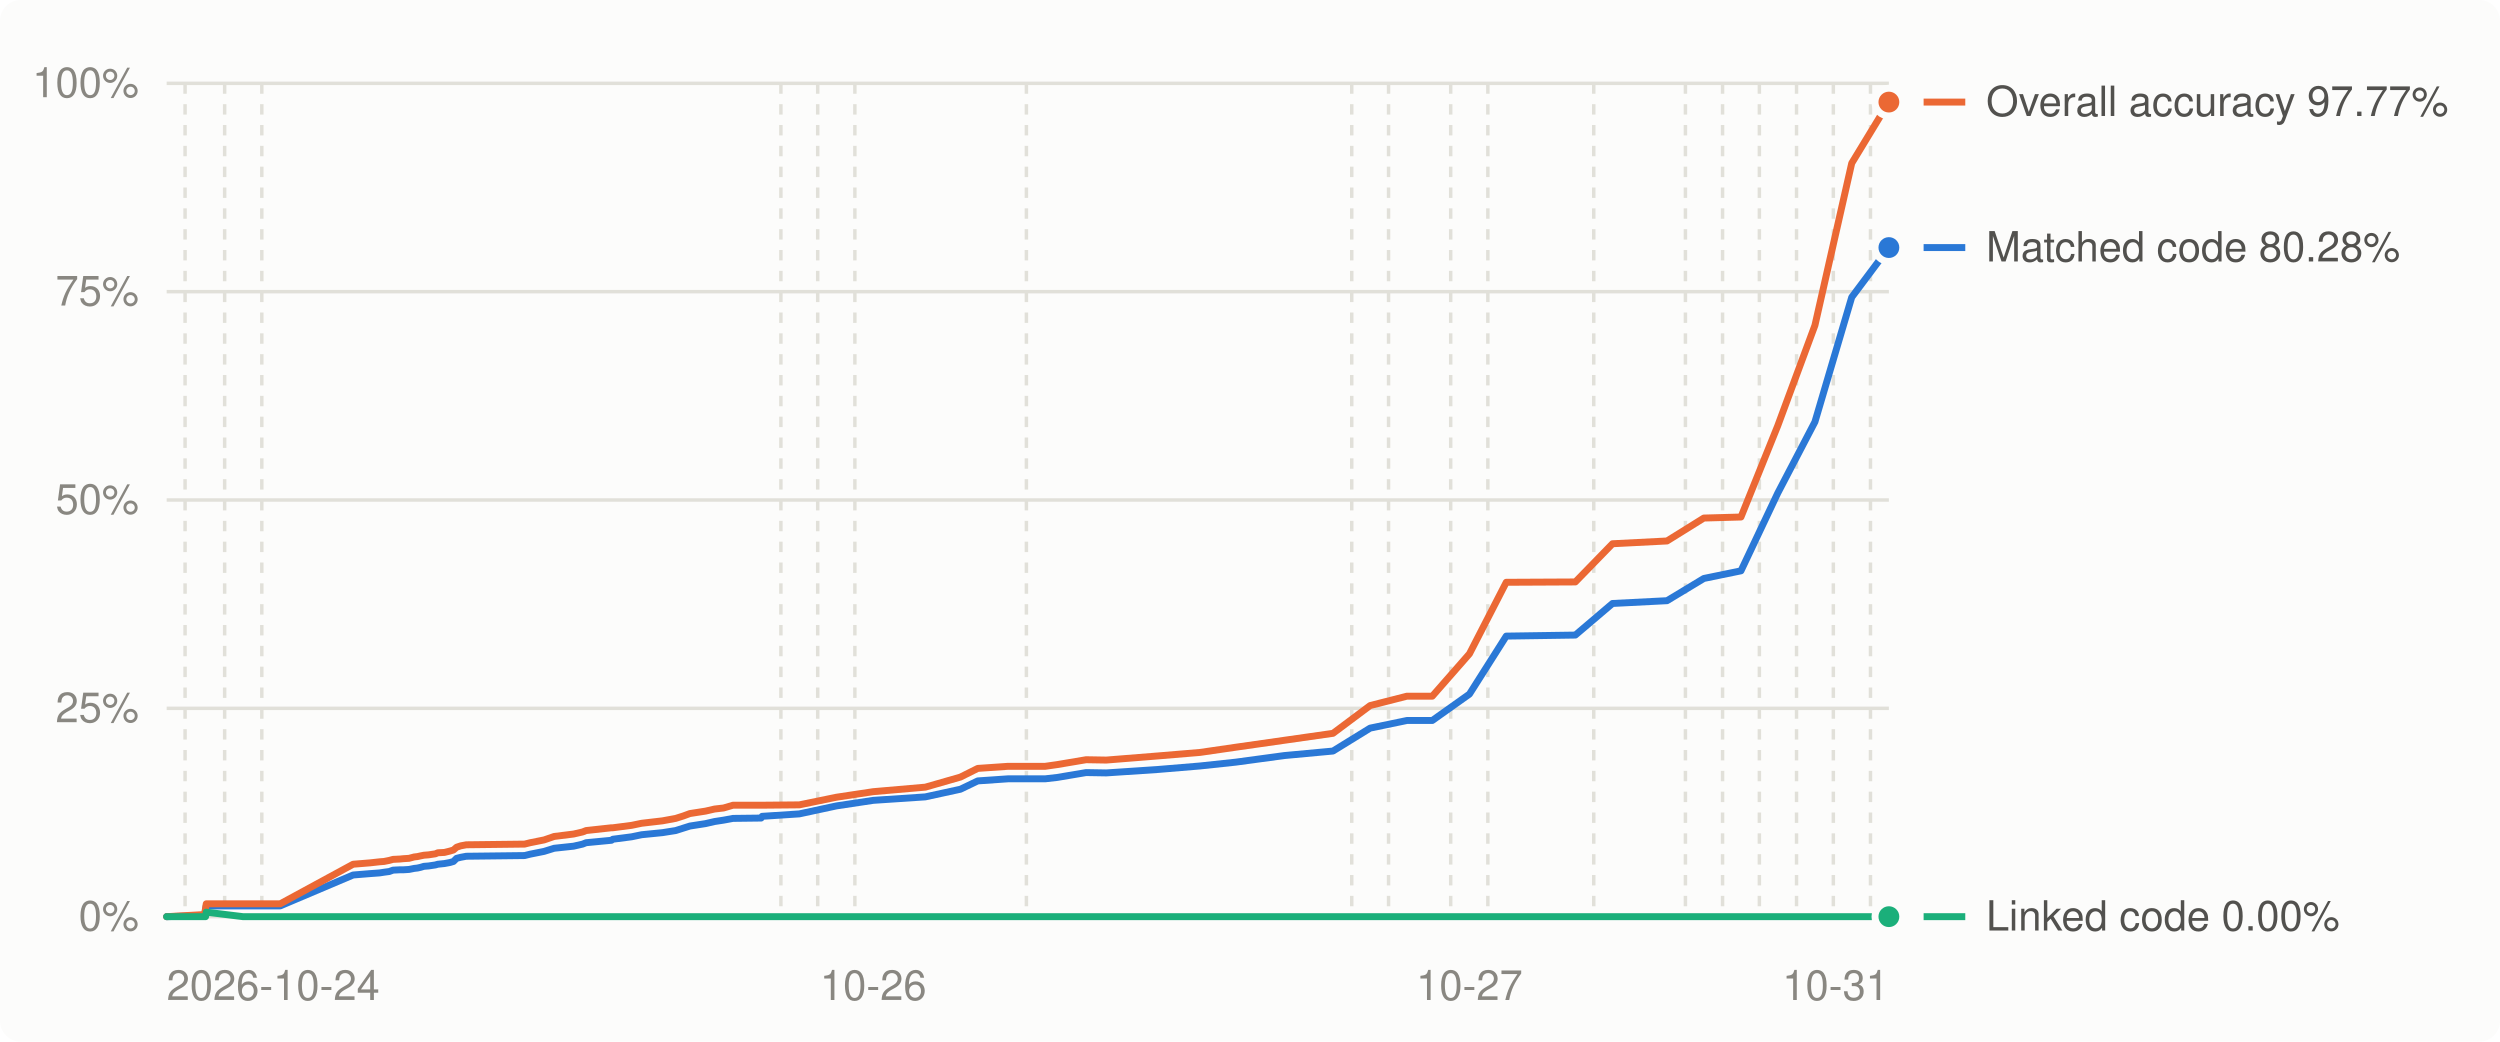
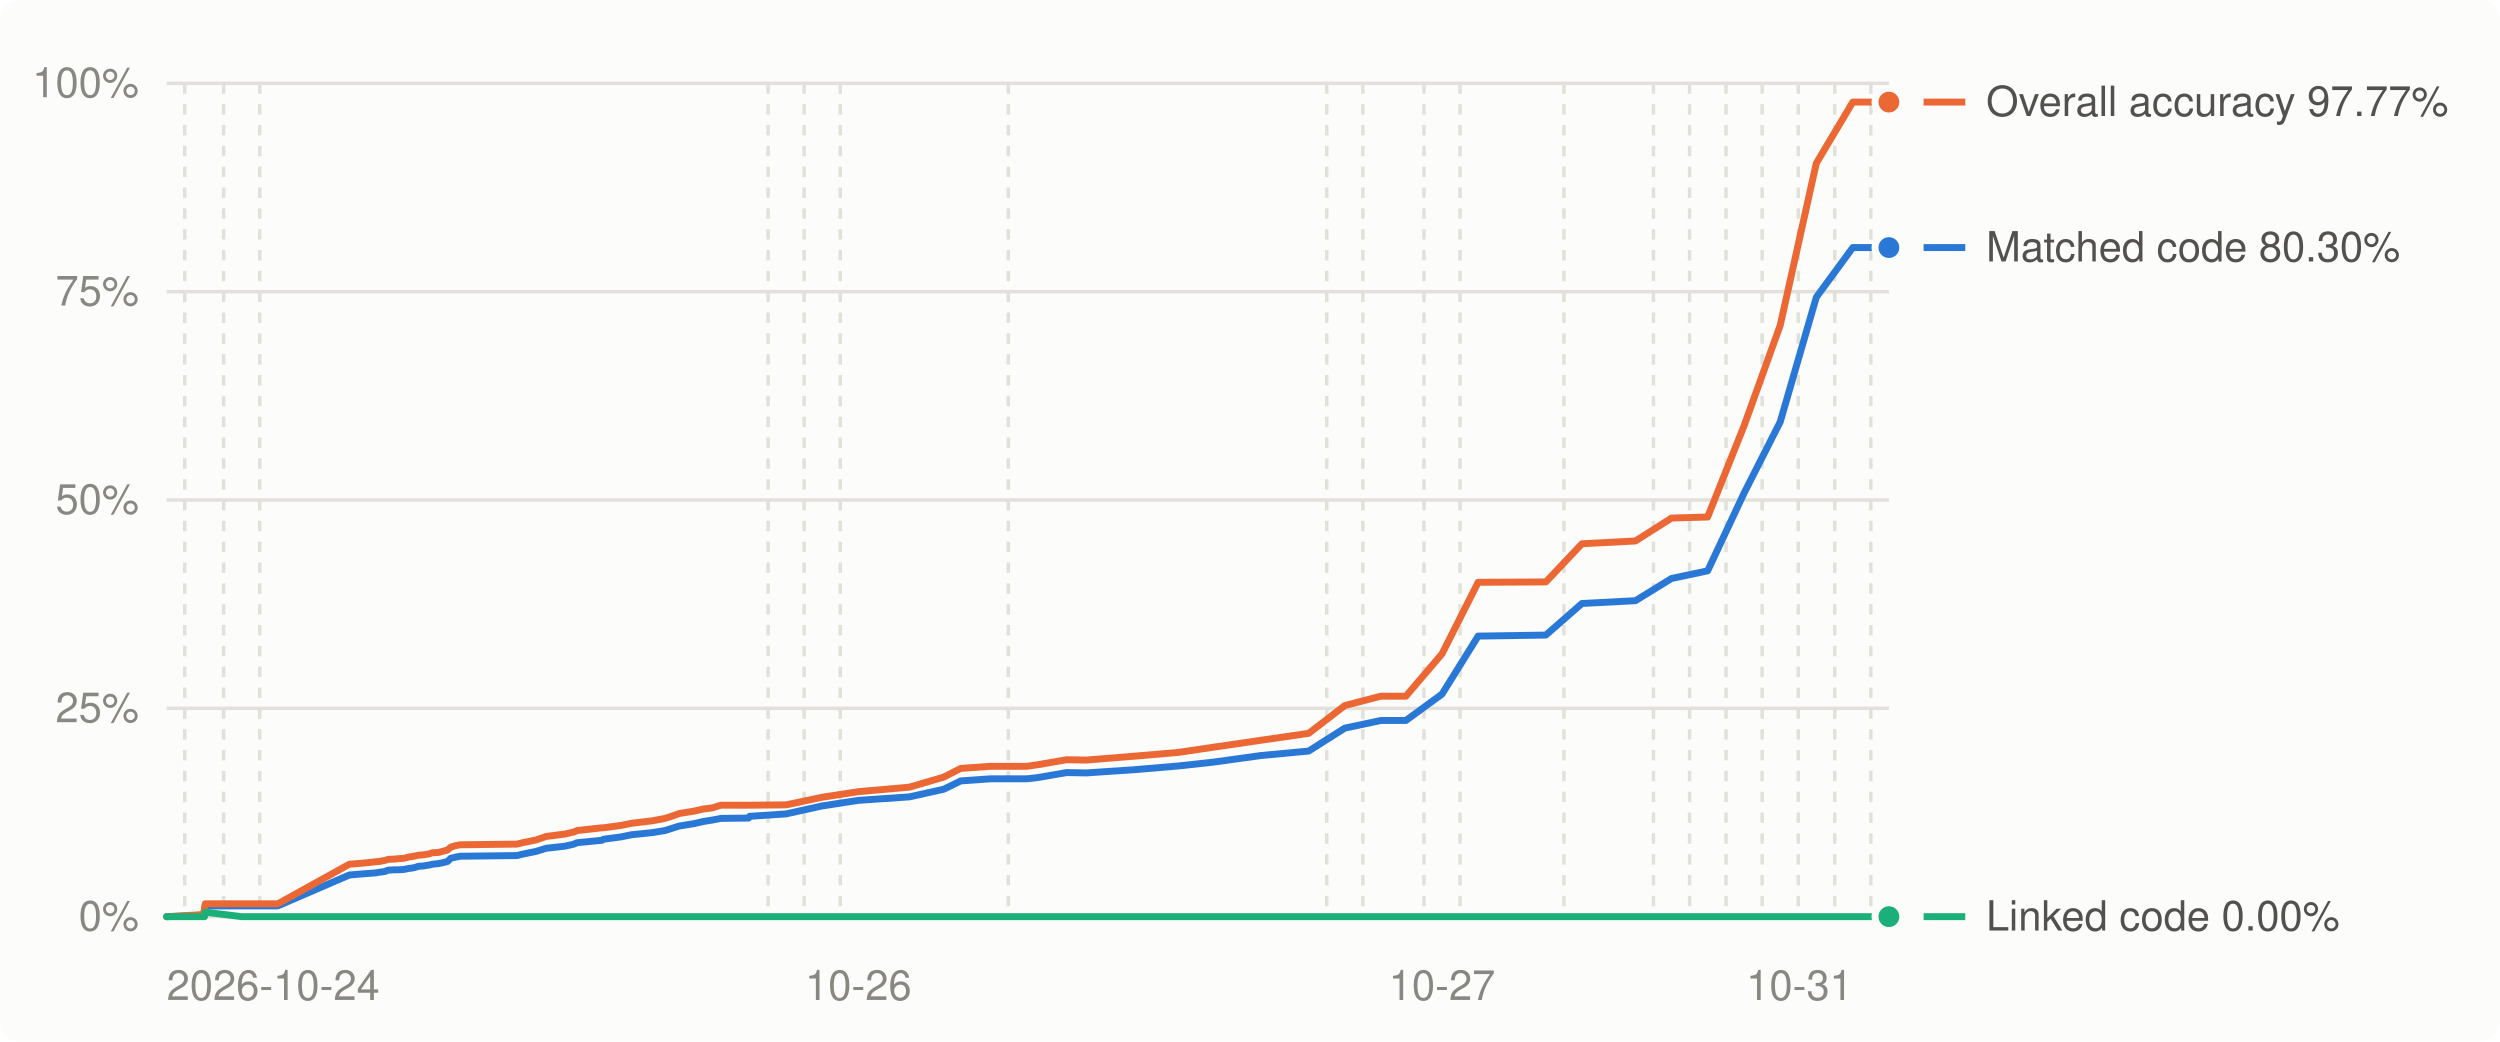
<svg xmlns="http://www.w3.org/2000/svg" viewBox="0 0 720 300" width="720" height="300" role="img" aria-label="Decompilation progress over time (USA)">
  <style>
.bg{fill:#fcfcfb}.grid{stroke:#e1e0d9}.muted{fill:#898781}.lbl{fill:#52514e}.ln0{stroke:#2a78d6}.dot0{fill:#2a78d6;stroke:#fcfcfb}.ln1{stroke:#eb6834}.dot1{fill:#eb6834;stroke:#fcfcfb}.ln2{stroke:#1baf7a}.dot2{fill:#1baf7a;stroke:#fcfcfb}
@media (prefers-color-scheme: dark){.bg{fill:#1a1a19}.grid{stroke:#2c2c2a}.muted{fill:#898781}.lbl{fill:#c3c2b7}.ln0{stroke:#3987e5}.dot0{fill:#3987e5;stroke:#1a1a19}.ln1{stroke:#d95926}.dot1{fill:#d95926;stroke:#1a1a19}.ln2{stroke:#199e70}.dot2{fill:#199e70;stroke:#1a1a19}}
text{font:12px -apple-system,BlinkMacSystemFont,'Segoe UI',Helvetica,Arial,sans-serif}
</style>
  <rect class="bg" width="720" height="300" rx="6" />
  <line x1="48" x2="544" y1="264.0" y2="264.0" class="grid" stroke-width="1" />
  <text x="40" y="268.0" class="muted" text-anchor="end">0%</text>
  <line x1="48" x2="544" y1="204.0" y2="204.0" class="grid" stroke-width="1" />
  <text x="40" y="208.0" class="muted" text-anchor="end">25%</text>
  <line x1="48" x2="544" y1="144.0" y2="144.0" class="grid" stroke-width="1" />
  <text x="40" y="148.0" class="muted" text-anchor="end">50%</text>
  <line x1="48" x2="544" y1="84.0" y2="84.0" class="grid" stroke-width="1" />
  <text x="40" y="88.0" class="muted" text-anchor="end">75%</text>
  <line x1="48" x2="544" y1="24.0" y2="24.0" class="grid" stroke-width="1" />
  <text x="40" y="28.0" class="muted" text-anchor="end">100%</text>
-   <line x1="53.3" x2="53.3" y1="24" y2="264" class="grid" stroke-width="1" stroke-dasharray="3 3" />
-   <line x1="64.7" x2="64.7" y1="24" y2="264" class="grid" stroke-width="1" stroke-dasharray="3 3" />
-   <line x1="75.4" x2="75.4" y1="24" y2="264" class="grid" stroke-width="1" stroke-dasharray="3 3" />
-   <line x1="224.9" x2="224.9" y1="24" y2="264" class="grid" stroke-width="1" stroke-dasharray="3 3" />
-   <line x1="235.5" x2="235.5" y1="24" y2="264" class="grid" stroke-width="1" stroke-dasharray="3 3" />
-   <line x1="246.2" x2="246.2" y1="24" y2="264" class="grid" stroke-width="1" stroke-dasharray="3 3" />
-   <line x1="295.6" x2="295.6" y1="24" y2="264" class="grid" stroke-width="1" stroke-dasharray="3 3" />
-   <line x1="389.3" x2="389.3" y1="24" y2="264" class="grid" stroke-width="1" stroke-dasharray="3 3" />
-   <line x1="399.9" x2="399.9" y1="24" y2="264" class="grid" stroke-width="1" stroke-dasharray="3 3" />
-   <line x1="417.8" x2="417.8" y1="24" y2="264" class="grid" stroke-width="1" stroke-dasharray="3 3" />
-   <line x1="428.5" x2="428.5" y1="24" y2="264" class="grid" stroke-width="1" stroke-dasharray="3 3" />
-   <line x1="459.0" x2="459.0" y1="24" y2="264" class="grid" stroke-width="1" stroke-dasharray="3 3" />
-   <line x1="485.4" x2="485.4" y1="24" y2="264" class="grid" stroke-width="1" stroke-dasharray="3 3" />
-   <line x1="496.1" x2="496.1" y1="24" y2="264" class="grid" stroke-width="1" stroke-dasharray="3 3" />
-   <line x1="506.7" x2="506.7" y1="24" y2="264" class="grid" stroke-width="1" stroke-dasharray="3 3" />
-   <line x1="517.4" x2="517.4" y1="24" y2="264" class="grid" stroke-width="1" stroke-dasharray="3 3" />
-   <line x1="528.0" x2="528.0" y1="24" y2="264" class="grid" stroke-width="1" stroke-dasharray="3 3" />
-   <line x1="538.7" x2="538.7" y1="24" y2="264" class="grid" stroke-width="1" stroke-dasharray="3 3" />
+   <line x1="53.2" x2="53.2" y1="24" y2="264" class="grid" stroke-width="1" stroke-dasharray="3 3" />
+   <line x1="64.4" x2="64.4" y1="24" y2="264" class="grid" stroke-width="1" stroke-dasharray="3 3" />
+   <line x1="74.8" x2="74.8" y1="24" y2="264" class="grid" stroke-width="1" stroke-dasharray="3 3" />
+   <line x1="221.2" x2="221.2" y1="24" y2="264" class="grid" stroke-width="1" stroke-dasharray="3 3" />
+   <line x1="231.6" x2="231.6" y1="24" y2="264" class="grid" stroke-width="1" stroke-dasharray="3 3" />
+   <line x1="242.0" x2="242.0" y1="24" y2="264" class="grid" stroke-width="1" stroke-dasharray="3 3" />
+   <line x1="290.4" x2="290.4" y1="24" y2="264" class="grid" stroke-width="1" stroke-dasharray="3 3" />
+   <line x1="382.1" x2="382.1" y1="24" y2="264" class="grid" stroke-width="1" stroke-dasharray="3 3" />
+   <line x1="392.5" x2="392.5" y1="24" y2="264" class="grid" stroke-width="1" stroke-dasharray="3 3" />
+   <line x1="410.1" x2="410.1" y1="24" y2="264" class="grid" stroke-width="1" stroke-dasharray="3 3" />
+   <line x1="420.5" x2="420.5" y1="24" y2="264" class="grid" stroke-width="1" stroke-dasharray="3 3" />
+   <line x1="450.4" x2="450.4" y1="24" y2="264" class="grid" stroke-width="1" stroke-dasharray="3 3" />
+   <line x1="476.2" x2="476.2" y1="24" y2="264" class="grid" stroke-width="1" stroke-dasharray="3 3" />
+   <line x1="486.6" x2="486.6" y1="24" y2="264" class="grid" stroke-width="1" stroke-dasharray="3 3" />
+   <line x1="497.1" x2="497.1" y1="24" y2="264" class="grid" stroke-width="1" stroke-dasharray="3 3" />
+   <line x1="507.5" x2="507.5" y1="24" y2="264" class="grid" stroke-width="1" stroke-dasharray="3 3" />
+   <line x1="517.9" x2="517.9" y1="24" y2="264" class="grid" stroke-width="1" stroke-dasharray="3 3" />
+   <line x1="528.4" x2="528.4" y1="24" y2="264" class="grid" stroke-width="1" stroke-dasharray="3 3" />
+   <line x1="538.8" x2="538.8" y1="24" y2="264" class="grid" stroke-width="1" stroke-dasharray="3 3" />
  <text class="muted" x="48.0" y="288" text-anchor="start">2026-10-24</text>
-   <text class="muted" x="251.5" y="288" text-anchor="middle">10-26</text>
-   <text class="muted" x="423.2" y="288" text-anchor="middle">10-27</text>
-   <text class="muted" x="544.0" y="288" text-anchor="end">10-31</text>
-   <polyline points="48.0,264.0 58.7,263.7 59.0,263.1 59.1,262.7 59.2,262.2 59.3,261.5 59.4,260.9 70.0,260.9 80.7,260.9 101.7,252.0 106.6,251.6 109.3,251.4 110.6,251.2 112.1,251.0 113.2,250.6 115.2,250.5 116.2,250.5 117.8,250.4 119.3,250.1 120.2,250.0 121.1,249.8 122.1,249.5 123.4,249.4 125.4,249.1 126.1,248.9 128.0,248.7 129.6,248.4 130.6,248.1 131.5,247.2 132.7,246.9 134.3,246.6 151.1,246.4 152.7,246.0 156.7,245.2 159.6,244.3 165.2,243.7 167.8,243.1 168.8,242.7 176.1,242.0 176.5,241.7 181.9,241.0 184.8,240.4 190.8,239.8 194.6,239.2 196.8,238.5 198.7,237.9 203.2,237.2 205.8,236.6 208.4,236.2 211.1,235.7 219.2,235.6 219.5,235.1 230.2,234.4 240.9,232.1 251.5,230.5 266.5,229.5 276.6,227.3 281.6,224.9 290.3,224.3 301.0,224.3 304.5,223.9 312.8,222.5 318.6,222.6 333.6,221.6 345.6,220.6 355.9,219.5 369.9,217.6 383.9,216.3 394.6,209.7 405.2,207.5 412.5,207.5 423.2,199.9 433.8,183.2 453.7,182.9 464.4,173.8 480.1,173.0 490.7,166.6 501.4,164.4 512.0,142.0 522.7,121.5 533.3,85.6 544.0,71.3" fill="none" class="ln0" stroke-width="2" stroke-linejoin="round" stroke-linecap="round" />
-   <polyline points="48.0,264.0 58.7,263.4 59.0,262.7 59.1,262.2 59.2,261.6 59.3,260.9 59.4,260.3 70.0,260.3 80.7,260.3 101.7,248.9 106.6,248.5 109.3,248.2 110.6,248.1 112.1,247.8 113.2,247.5 115.2,247.4 116.2,247.3 117.8,247.2 119.3,246.8 120.2,246.7 121.1,246.5 122.1,246.3 123.4,246.2 125.4,245.9 126.1,245.6 128.0,245.5 129.6,245.1 130.6,244.8 131.5,244.0 132.7,243.6 134.3,243.3 151.1,243.1 152.7,242.7 156.7,241.9 159.6,240.9 165.2,240.2 167.8,239.6 168.8,239.2 176.1,238.4 176.5,238.4 181.9,237.7 184.8,237.1 190.8,236.4 194.6,235.7 196.8,235.0 198.7,234.3 203.2,233.6 205.8,233.0 208.4,232.7 211.1,231.9 219.2,231.9 219.5,231.9 230.2,231.8 240.9,229.6 251.5,228.0 266.5,226.7 276.6,223.8 281.6,221.3 290.3,220.7 301.0,220.7 304.5,220.2 312.8,218.8 318.6,218.9 333.6,217.7 345.6,216.7 355.9,215.2 369.9,213.2 383.9,211.2 394.6,203.2 405.2,200.5 412.5,200.5 423.2,188.3 433.8,167.7 453.7,167.6 464.4,156.6 480.1,155.8 490.7,149.2 501.4,148.9 512.0,122.6 522.7,93.7 533.3,47.0 544.0,29.4" fill="none" class="ln1" stroke-width="2" stroke-linejoin="round" stroke-linecap="round" />
-   <polyline points="48.0,264.0 58.7,264.0 59.0,264.0 59.1,264.0 59.2,264.0 59.3,263.4 59.4,262.7 70.0,264.0 80.7,264.0 101.7,264.0 106.6,264.0 109.3,264.0 110.6,264.0 112.1,264.0 113.2,264.0 115.2,264.0 116.2,264.0 117.8,264.0 119.3,264.0 120.2,264.0 121.1,264.0 122.1,264.0 123.4,264.0 125.4,264.0 126.1,264.0 128.0,264.0 129.6,264.0 130.6,264.0 131.5,264.0 132.7,264.0 134.3,264.0 151.1,264.0 152.7,264.0 156.7,264.0 159.6,264.0 165.2,264.0 167.8,264.0 168.8,264.0 176.1,264.0 176.5,264.0 181.9,264.0 184.8,264.0 190.8,264.0 194.6,264.0 196.8,264.0 198.7,264.0 203.2,264.0 205.8,264.0 208.4,264.0 211.1,264.0 219.2,264.0 219.5,264.0 230.2,264.0 240.9,264.0 251.5,264.0 266.5,264.0 276.6,264.0 281.6,264.0 290.3,264.0 301.0,264.0 304.5,264.0 312.8,264.0 318.6,264.0 333.6,264.0 345.6,264.0 355.9,264.0 369.9,264.0 383.9,264.0 394.6,264.0 405.2,264.0 412.5,264.0 423.2,264.0 433.8,264.0 453.7,264.0 464.4,264.0 480.1,264.0 490.7,264.0 501.4,264.0 512.0,264.0 522.7,264.0 533.3,264.0 544.0,264.0" fill="none" class="ln2" stroke-width="2" stroke-linejoin="round" stroke-linecap="round" />
+   <text class="muted" x="247.2" y="288" text-anchor="middle">10-26</text>
+   <text class="muted" x="415.3" y="288" text-anchor="middle">10-27</text>
+   <text class="muted" x="533.6" y="288" text-anchor="end">10-31</text>
+   <polyline points="48.0,264.0 58.4,263.7 58.7,263.1 58.8,262.7 58.9,262.2 59.0,261.5 59.1,260.9 69.6,260.9 80.0,260.9 100.6,252.0 105.4,251.6 108.1,251.4 109.3,251.2 110.8,251.0 111.8,250.6 113.8,250.5 114.8,250.5 116.3,250.4 117.8,250.1 118.7,250.0 119.6,249.8 120.5,249.5 121.9,249.4 123.7,249.1 124.5,248.9 126.3,248.7 127.8,248.4 128.9,248.1 129.8,247.2 131.0,246.9 132.5,246.6 148.9,246.4 150.5,246.0 154.4,245.2 157.3,244.3 162.7,243.7 165.3,243.1 166.2,242.7 173.4,242.0 173.8,241.7 179.0,241.0 181.9,240.4 187.8,239.8 191.5,239.2 193.7,238.5 195.6,237.9 199.9,237.2 202.5,236.6 205.0,236.2 207.6,235.7 215.6,235.6 215.9,235.1 226.4,234.4 236.8,232.1 247.2,230.5 261.9,229.5 271.8,227.3 276.7,224.9 285.2,224.3 295.7,224.3 299.1,223.9 307.2,222.5 312.9,222.6 327.6,221.6 339.3,220.6 349.4,219.5 363.1,217.6 376.9,216.3 387.3,209.7 397.7,207.5 404.9,207.5 415.3,199.9 425.7,183.2 445.2,182.9 455.6,173.8 471.0,173.0 481.4,166.6 491.8,164.4 502.3,142.0 512.7,121.5 523.1,85.6 533.6,71.3 544.0,71.3" fill="none" class="ln0" stroke-width="2" stroke-linejoin="round" stroke-linecap="round" />
+   <polyline points="48.0,264.0 58.4,263.4 58.7,262.7 58.8,262.2 58.9,261.6 59.0,260.9 59.1,260.3 69.6,260.3 80.0,260.3 100.6,248.9 105.4,248.5 108.1,248.2 109.3,248.1 110.8,247.8 111.8,247.5 113.8,247.4 114.8,247.3 116.3,247.2 117.8,246.8 118.7,246.7 119.6,246.5 120.5,246.3 121.9,246.2 123.7,245.9 124.5,245.6 126.3,245.5 127.8,245.1 128.9,244.8 129.8,244.0 131.0,243.6 132.5,243.3 148.9,243.1 150.5,242.7 154.4,241.9 157.3,240.9 162.7,240.2 165.3,239.6 166.2,239.2 173.4,238.4 173.8,238.4 179.0,237.7 181.9,237.1 187.8,236.4 191.5,235.7 193.7,235.0 195.6,234.3 199.9,233.6 202.5,233.0 205.0,232.7 207.6,231.9 215.6,231.9 215.9,231.9 226.4,231.8 236.8,229.6 247.2,228.0 261.9,226.7 271.8,223.8 276.7,221.3 285.2,220.7 295.7,220.7 299.1,220.2 307.2,218.8 312.9,218.9 327.6,217.7 339.3,216.7 349.4,215.2 363.1,213.2 376.9,211.2 387.3,203.2 397.7,200.5 404.9,200.5 415.3,188.3 425.7,167.7 445.2,167.6 455.6,156.6 471.0,155.8 481.4,149.2 491.8,148.9 502.3,122.6 512.7,93.7 523.1,47.0 533.6,29.4 544.0,29.4" fill="none" class="ln1" stroke-width="2" stroke-linejoin="round" stroke-linecap="round" />
+   <polyline points="48.0,264.0 58.4,264.0 58.7,264.0 58.8,264.0 58.9,264.0 59.0,263.4 59.1,262.7 69.6,264.0 80.0,264.0 100.6,264.0 105.4,264.0 108.1,264.0 109.3,264.0 110.8,264.0 111.8,264.0 113.8,264.0 114.8,264.0 116.3,264.0 117.8,264.0 118.7,264.0 119.6,264.0 120.5,264.0 121.9,264.0 123.7,264.0 124.5,264.0 126.3,264.0 127.8,264.0 128.9,264.0 129.8,264.0 131.0,264.0 132.5,264.0 148.9,264.0 150.5,264.0 154.4,264.0 157.3,264.0 162.7,264.0 165.3,264.0 166.2,264.0 173.4,264.0 173.8,264.0 179.0,264.0 181.9,264.0 187.8,264.0 191.5,264.0 193.7,264.0 195.6,264.0 199.9,264.0 202.5,264.0 205.0,264.0 207.6,264.0 215.6,264.0 215.9,264.0 226.4,264.0 236.8,264.0 247.2,264.0 261.9,264.0 271.8,264.0 276.7,264.0 285.2,264.0 295.7,264.0 299.1,264.0 307.2,264.0 312.9,264.0 327.6,264.0 339.3,264.0 349.4,264.0 363.1,264.0 376.9,264.0 387.3,264.0 397.7,264.0 404.9,264.0 415.3,264.0 425.7,264.0 445.2,264.0 455.6,264.0 471.0,264.0 481.4,264.0 491.8,264.0 502.3,264.0 512.7,264.0 523.1,264.0 533.6,264.0 544.0,264.0" fill="none" class="ln2" stroke-width="2" stroke-linejoin="round" stroke-linecap="round" />
  <circle cx="544.0" cy="71.3" r="4" class="dot0" stroke-width="2" />
  <circle cx="544.0" cy="29.4" r="4" class="dot1" stroke-width="2" />
  <circle cx="544.0" cy="264.0" r="4" class="dot2" stroke-width="2" />
  <line x1="554" x2="566" y1="264.0" y2="264.0" class="ln2" stroke-width="2" />
  <text class="lbl" x="572" y="268.0">Linked code 0.00%</text>
  <line x1="554" x2="566" y1="71.3" y2="71.3" class="ln0" stroke-width="2" />
-   <text class="lbl" x="572" y="75.3">Matched code 80.28%</text>
+   <text class="lbl" x="572" y="75.3">Matched code 80.30%</text>
  <line x1="554" x2="566" y1="29.4" y2="29.4" class="ln1" stroke-width="2" />
  <text class="lbl" x="572" y="33.4">Overall accuracy 97.77%</text>
</svg>
